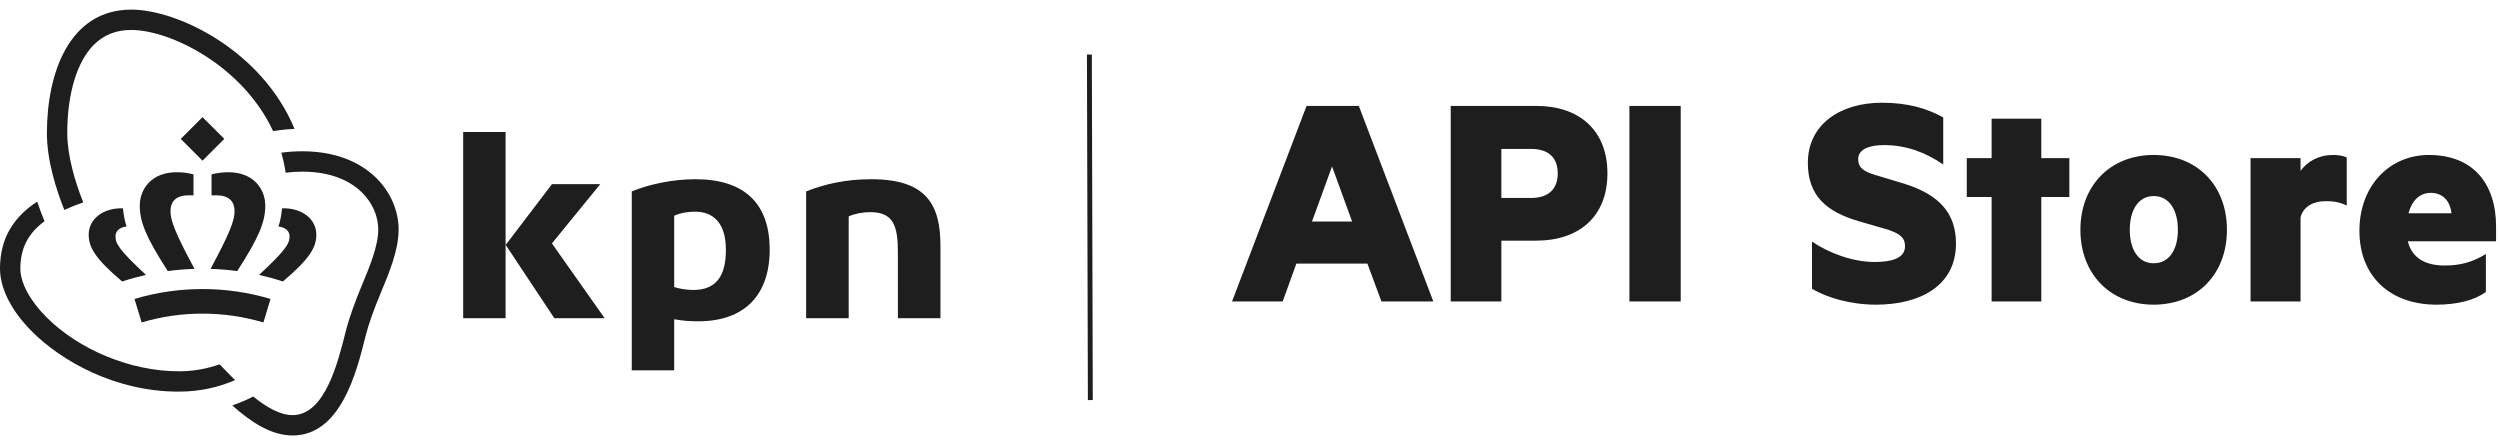
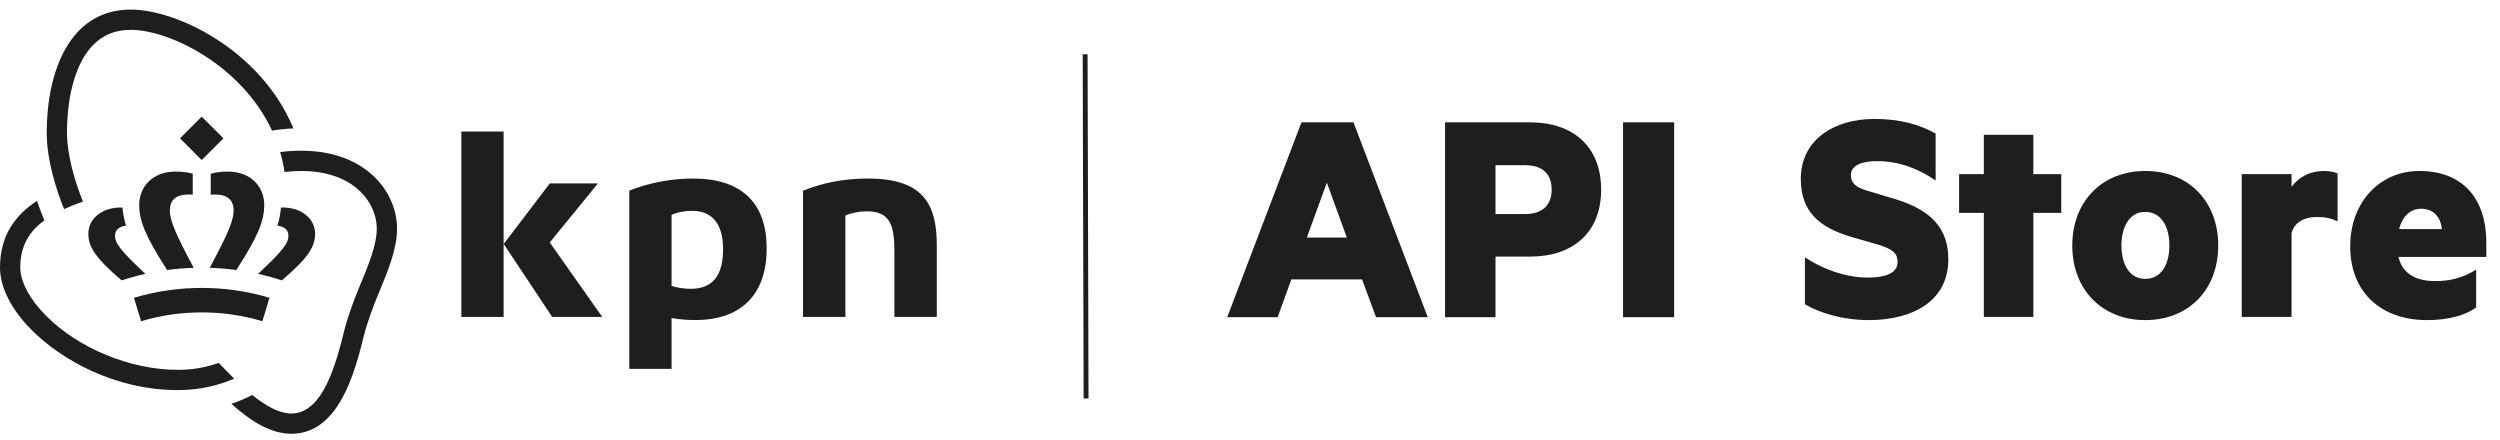
- <svg xmlns="http://www.w3.org/2000/svg" width="255" height="45">
+ <svg xmlns="http://www.w3.org/2000/svg" width="256" height="45">
  <g fill="none" fill-rule="evenodd">
-     <path fill="#1E1E1E" fill-rule="nonzero" d="M130.833 30.752l1.397-3.867h7.245l1.43 3.867h5.296l-7.603-19.95h-5.328l-7.603 19.95h5.166zm7.083-8.155h-4.094l2.047-5.621 2.047 5.62zm15.223 8.155v-6.206h3.573c4.322 0 7.246-2.437 7.246-6.855 0-4.451-2.924-6.888-7.246-6.888h-8.74v19.949h5.167zm3.021-10.56h-3.021V15.19h3.021c1.884 0 2.73.975 2.73 2.502 0 1.494-.846 2.501-2.73 2.501zm15.272 10.56v-19.95H166.2v19.95h5.23zM191.354 31.076c4.483 0 8.155-1.916 8.155-6.238 0-3.054-1.657-4.97-5.296-6.108l-3.022-.91c-1.04-.324-1.657-.682-1.657-1.591 0-1.007 1.137-1.43 2.632-1.43 2.274 0 4.256.747 6.043 1.982v-4.808c-1.657-.91-3.574-1.495-6.27-1.495-4.192 0-7.538 2.177-7.538 6.14 0 3.315 1.852 4.971 5.198 5.946l3.022.877c1.072.39 1.69.715 1.69 1.69 0 1.234-1.43 1.592-3.087 1.592-2.242 0-4.679-.91-6.4-2.08v4.809c1.461.877 3.866 1.624 6.53 1.624zm16.86-.324V20.095h2.859v-3.964h-2.86v-4.029h-5.068v4.03h-2.534v3.963h2.534v10.657h5.069zm11.46.324c4.451 0 7.473-3.119 7.473-7.635s-3.022-7.635-7.473-7.635c-4.419 0-7.473 3.12-7.473 7.635 0 4.516 3.054 7.635 7.473 7.635zm0-4.223c-1.56 0-2.437-1.397-2.437-3.412 0-2.014.877-3.443 2.437-3.443 1.592 0 2.47 1.429 2.47 3.443 0 2.015-.878 3.412-2.47 3.412zm14.982 3.899v-8.578c.26-1.04 1.202-1.657 2.6-1.657.811 0 1.494.13 2.111.455v-4.906c-.227-.13-.747-.26-1.397-.26-1.462 0-2.6.65-3.314 1.625v-1.3h-5.1v14.62h5.1zm13.868.324c2.112 0 3.898-.454 5.036-1.3v-3.865c-1.462.877-2.665 1.17-4.224 1.17-1.884 0-3.314-.716-3.736-2.47h9v-1.494c0-4.354-2.307-7.31-6.856-7.31-4.029 0-7.083 3.15-7.083 7.732 0 4.71 3.184 7.537 7.863 7.537zm1.527-9.324h-4.386c.357-1.332 1.17-2.08 2.274-2.08 1.235 0 1.982.845 2.112 2.08z" />
+     <path fill="#1E1E1E" fill-rule="nonzero" d="M130.833 32.478l1.397-3.866h7.245l1.43 3.866h5.296l-7.603-19.948h-5.328l-7.603 19.948h5.166zm7.083-8.154h-4.094l2.047-5.621 2.047 5.62zm15.223 8.154v-6.205h3.573c4.322 0 7.246-2.437 7.246-6.855 0-4.451-2.924-6.888-7.246-6.888h-8.74v19.948h5.167zm3.021-10.559h-3.021v-5.003h3.021c1.884 0 2.73.975 2.73 2.502 0 1.494-.846 2.501-2.73 2.501zm15.272 10.56v-19.95H166.2v19.95h5.23zM191.354 32.778c4.483 0 8.155-1.917 8.155-6.238 0-3.054-1.657-4.97-5.296-6.108l-3.022-.91c-1.04-.324-1.657-.682-1.657-1.592 0-1.007 1.137-1.43 2.632-1.43 2.274 0 4.256.748 6.043 1.983v-4.809c-1.657-.91-3.574-1.494-6.27-1.494-4.192 0-7.538 2.177-7.538 6.14 0 3.314 1.852 4.971 5.198 5.946l3.022.877c1.072.39 1.69.715 1.69 1.69 0 1.234-1.43 1.592-3.087 1.592-2.242 0-4.679-.91-6.4-2.08v4.809c1.461.877 3.866 1.624 6.53 1.624zm16.86-.325V21.797h2.859v-3.964h-2.86v-4.029h-5.068v4.029h-2.534v3.964h2.534v10.656h5.069zm11.46.325c4.451 0 7.473-3.119 7.473-7.635s-3.022-7.635-7.473-7.635c-4.419 0-7.473 3.12-7.473 7.635 0 4.516 3.054 7.635 7.473 7.635zm0-4.223c-1.56 0-2.437-1.397-2.437-3.412 0-2.014.877-3.444 2.437-3.444 1.592 0 2.47 1.43 2.47 3.444 0 2.015-.878 3.412-2.47 3.412zm14.982 3.898v-8.577c.26-1.04 1.202-1.657 2.6-1.657.811 0 1.494.13 2.111.455v-4.906c-.227-.13-.747-.26-1.397-.26-1.462 0-2.6.65-3.314 1.625v-1.3h-5.1v14.62h5.1zm13.868.325c2.112 0 3.898-.455 5.036-1.3v-3.866c-1.462.878-2.665 1.17-4.224 1.17-1.884 0-3.314-.715-3.736-2.47h9v-1.494c0-4.353-2.307-7.31-6.856-7.31-4.029 0-7.083 3.152-7.083 7.733 0 4.71 3.184 7.537 7.863 7.537zm1.527-9.324h-4.386c.357-1.332 1.17-2.08 2.274-2.08 1.235 0 1.982.845 2.112 2.08z" />
    <path fill="#1E1E1E" d="M37.276 34.32c.312-1.257.898-2.847 1.49-4.267.931-2.23 1.893-4.533 1.893-6.645 0-1.89-.813-3.79-2.232-5.207-1.263-1.264-3.605-2.77-7.584-2.77-.794 0-1.511.055-2.152.143.192.656.339 1.338.446 2.041a13.446 13.446 0 011.706-.107c3.267 0 5.129 1.175 6.116 2.161 1.03 1.032 1.623 2.394 1.623 3.739 0 1.695-.881 3.805-1.732 5.845-.597 1.429-1.236 3.158-1.59 4.567-.824 3.29-2.147 8.522-5.42 8.522-1.278 0-2.67-.811-4.007-1.896-.654.334-1.368.641-2.14.908 1.877 1.683 3.96 3.064 6.146 3.064 4.9 0 6.526-6.414 7.437-10.097M8.493 20.64c-.852-2.106-1.632-4.798-1.632-7.068 0-3.998.987-7.28 2.71-9.002 1.019-1.018 2.27-1.513 3.823-1.513 3.946 0 11.338 3.606 14.465 10.319a17.407 17.407 0 012.185-.228C26.725 5.14 18.114.98 13.394.98c-6.348 0-8.61 6.504-8.61 12.592 0 2.897 1.02 5.96 1.779 7.839a22.805 22.805 0 011.93-.77M22.4 37.16a12.27 12.27 0 01-4.187.71c-4.835 0-10.121-2.162-13.466-5.507-1.697-1.696-2.67-3.51-2.67-4.973 0-2.155.867-3.652 2.465-4.822a32.081 32.081 0 01-.752-2.002C1.57 22.021 0 24.108 0 27.39c0 2.04 1.165 4.329 3.279 6.442 2.955 2.956 8.43 6.114 14.934 6.114 2.296 0 4.194-.49 5.765-1.177a80.008 80.008 0 01-1.579-1.61M88.893 18.28c-2.568 0-4.714.468-6.667 1.245v12.93h4.341V22.072c.624-.278 1.41-.433 2.22-.433 2.348 0 2.797 1.43 2.797 4.074l.002 6.742h4.34v-7.384c0-4.132-1.378-6.79-7.033-6.79M47.244 32.456h4.326v-18.99h-4.326zM56.543 32.455h5.13l-5.376-7.626 4.931-6.047h-4.927l-4.72 6.2zM64.44 19.524v18.249h4.328v-5.21c.924.168 1.647.208 2.46.208 4.773 0 7.28-2.733 7.28-7.306 0-4.61-2.467-7.185-7.582-7.185-2.29 0-4.684.503-6.486 1.244m6.453 2.068c1.895 0 3.149 1.18 3.149 3.904 0 2.64-.99 4.08-3.326 4.08-.671 0-1.517-.137-1.948-.303v-7.268c.612-.283 1.357-.413 2.125-.413" />
    <path fill="#1E1E1E" d="M19.736 19.932v-2.145a6.573 6.573 0 00-1.745-.218c-2.504 0-3.735 1.69-3.735 3.401 0 1.628.599 3.18 2.857 6.678.915-.12 1.83-.198 2.727-.222-1.968-3.651-2.448-4.932-2.448-5.865 0-1.088.625-1.642 1.898-1.642.171 0 .311.003.446.013M12.912 23.098c-.184-.49-.318-1.278-.372-1.849-1.993-.065-3.493 1.07-3.493 2.685 0 1.296.661 2.446 3.412 4.777a25.878 25.878 0 012.428-.67c-2.69-2.507-3.106-3.175-3.106-3.924 0-.55.381-.91 1.13-1.019M21.577 19.932v-2.145a6.57 6.57 0 011.746-.218c2.503 0 3.735 1.69 3.735 3.401 0 1.628-.6 3.18-2.858 6.678-.915-.12-1.83-.198-2.726-.222 1.967-3.651 2.448-4.932 2.448-5.865 0-1.088-.625-1.642-1.9-1.642-.17 0-.31.003-.445.013M28.4 23.098c.185-.49.32-1.278.373-1.849 1.994-.065 3.493 1.07 3.493 2.685 0 1.296-.662 2.446-3.412 4.777a25.922 25.922 0 00-2.428-.67c2.691-2.507 3.108-3.175 3.108-3.924 0-.55-.383-.91-1.133-1.019M20.656 31.99c2.017 0 4.07.265 6.21.901l.729-2.398a24.168 24.168 0 00-6.939-1.01c-2.2 0-4.538.293-6.937 1.01l.729 2.398a21.54 21.54 0 016.208-.9M20.656 16.39l-2.221-2.223 2.221-2.221 2.223 2.221z" />
    <path stroke="#1E1E1E" stroke-width=".5" d="M111.118 5.56l.096 35.246" />
  </g>
</svg>
